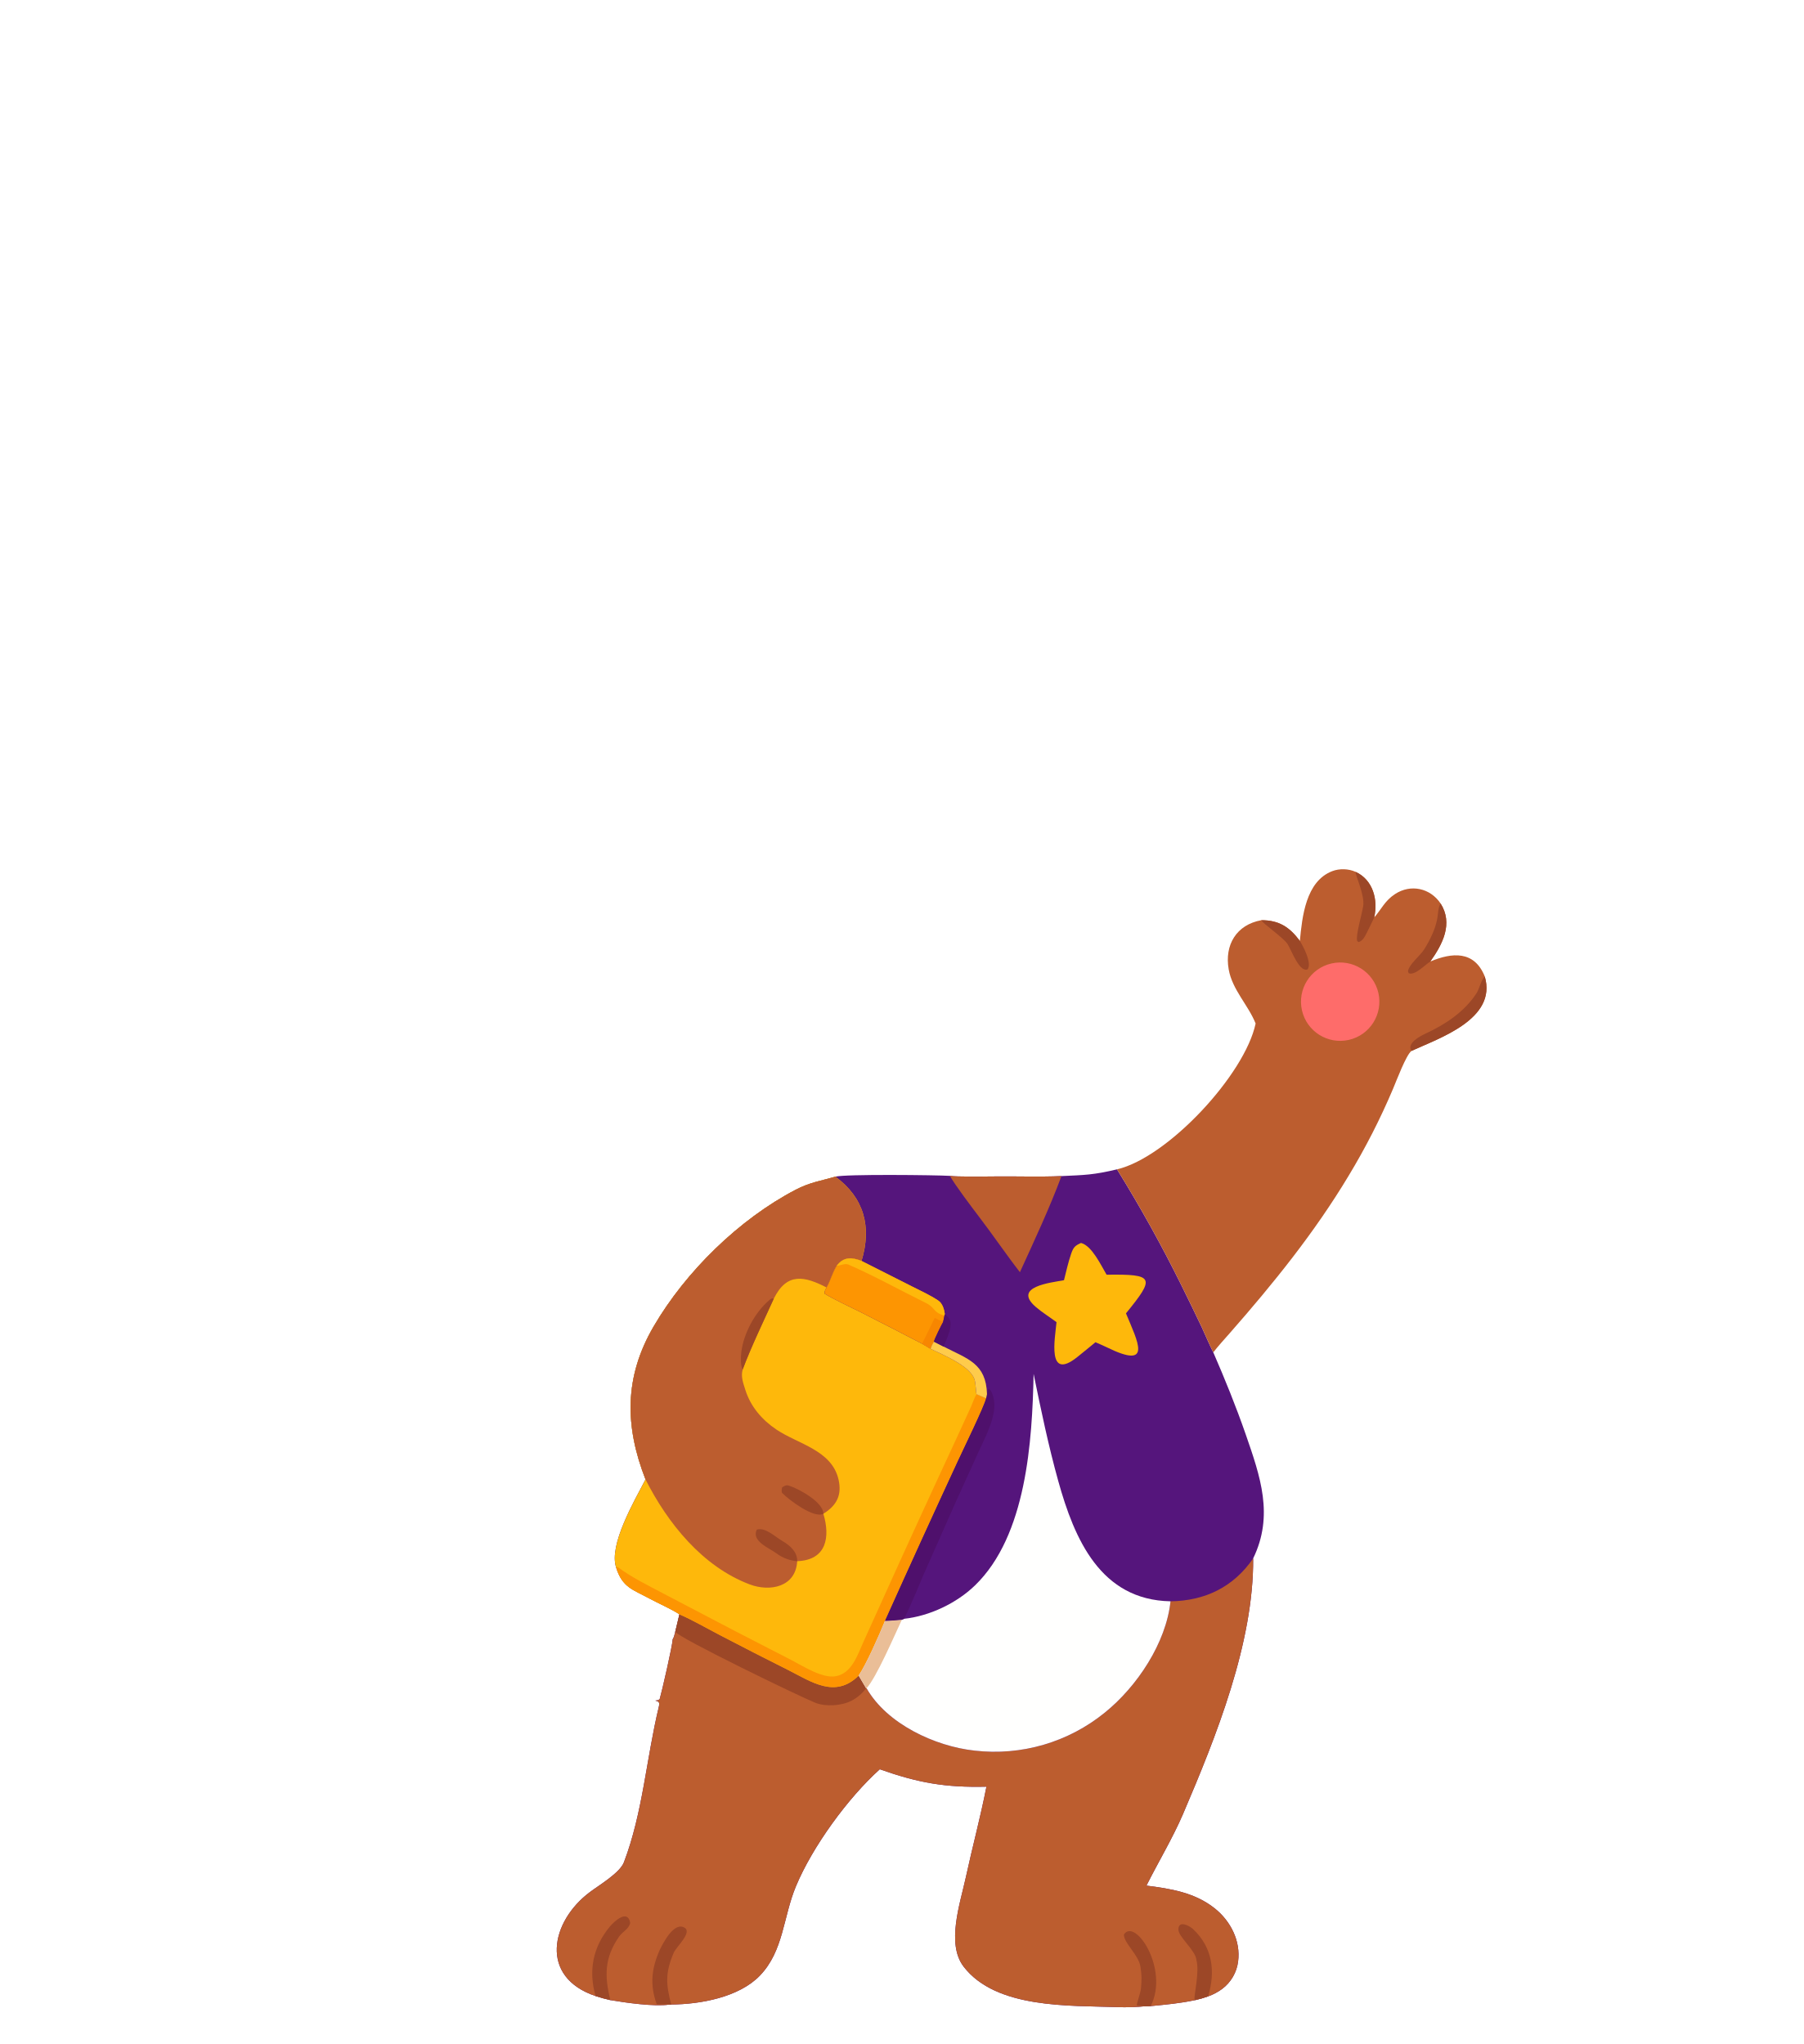
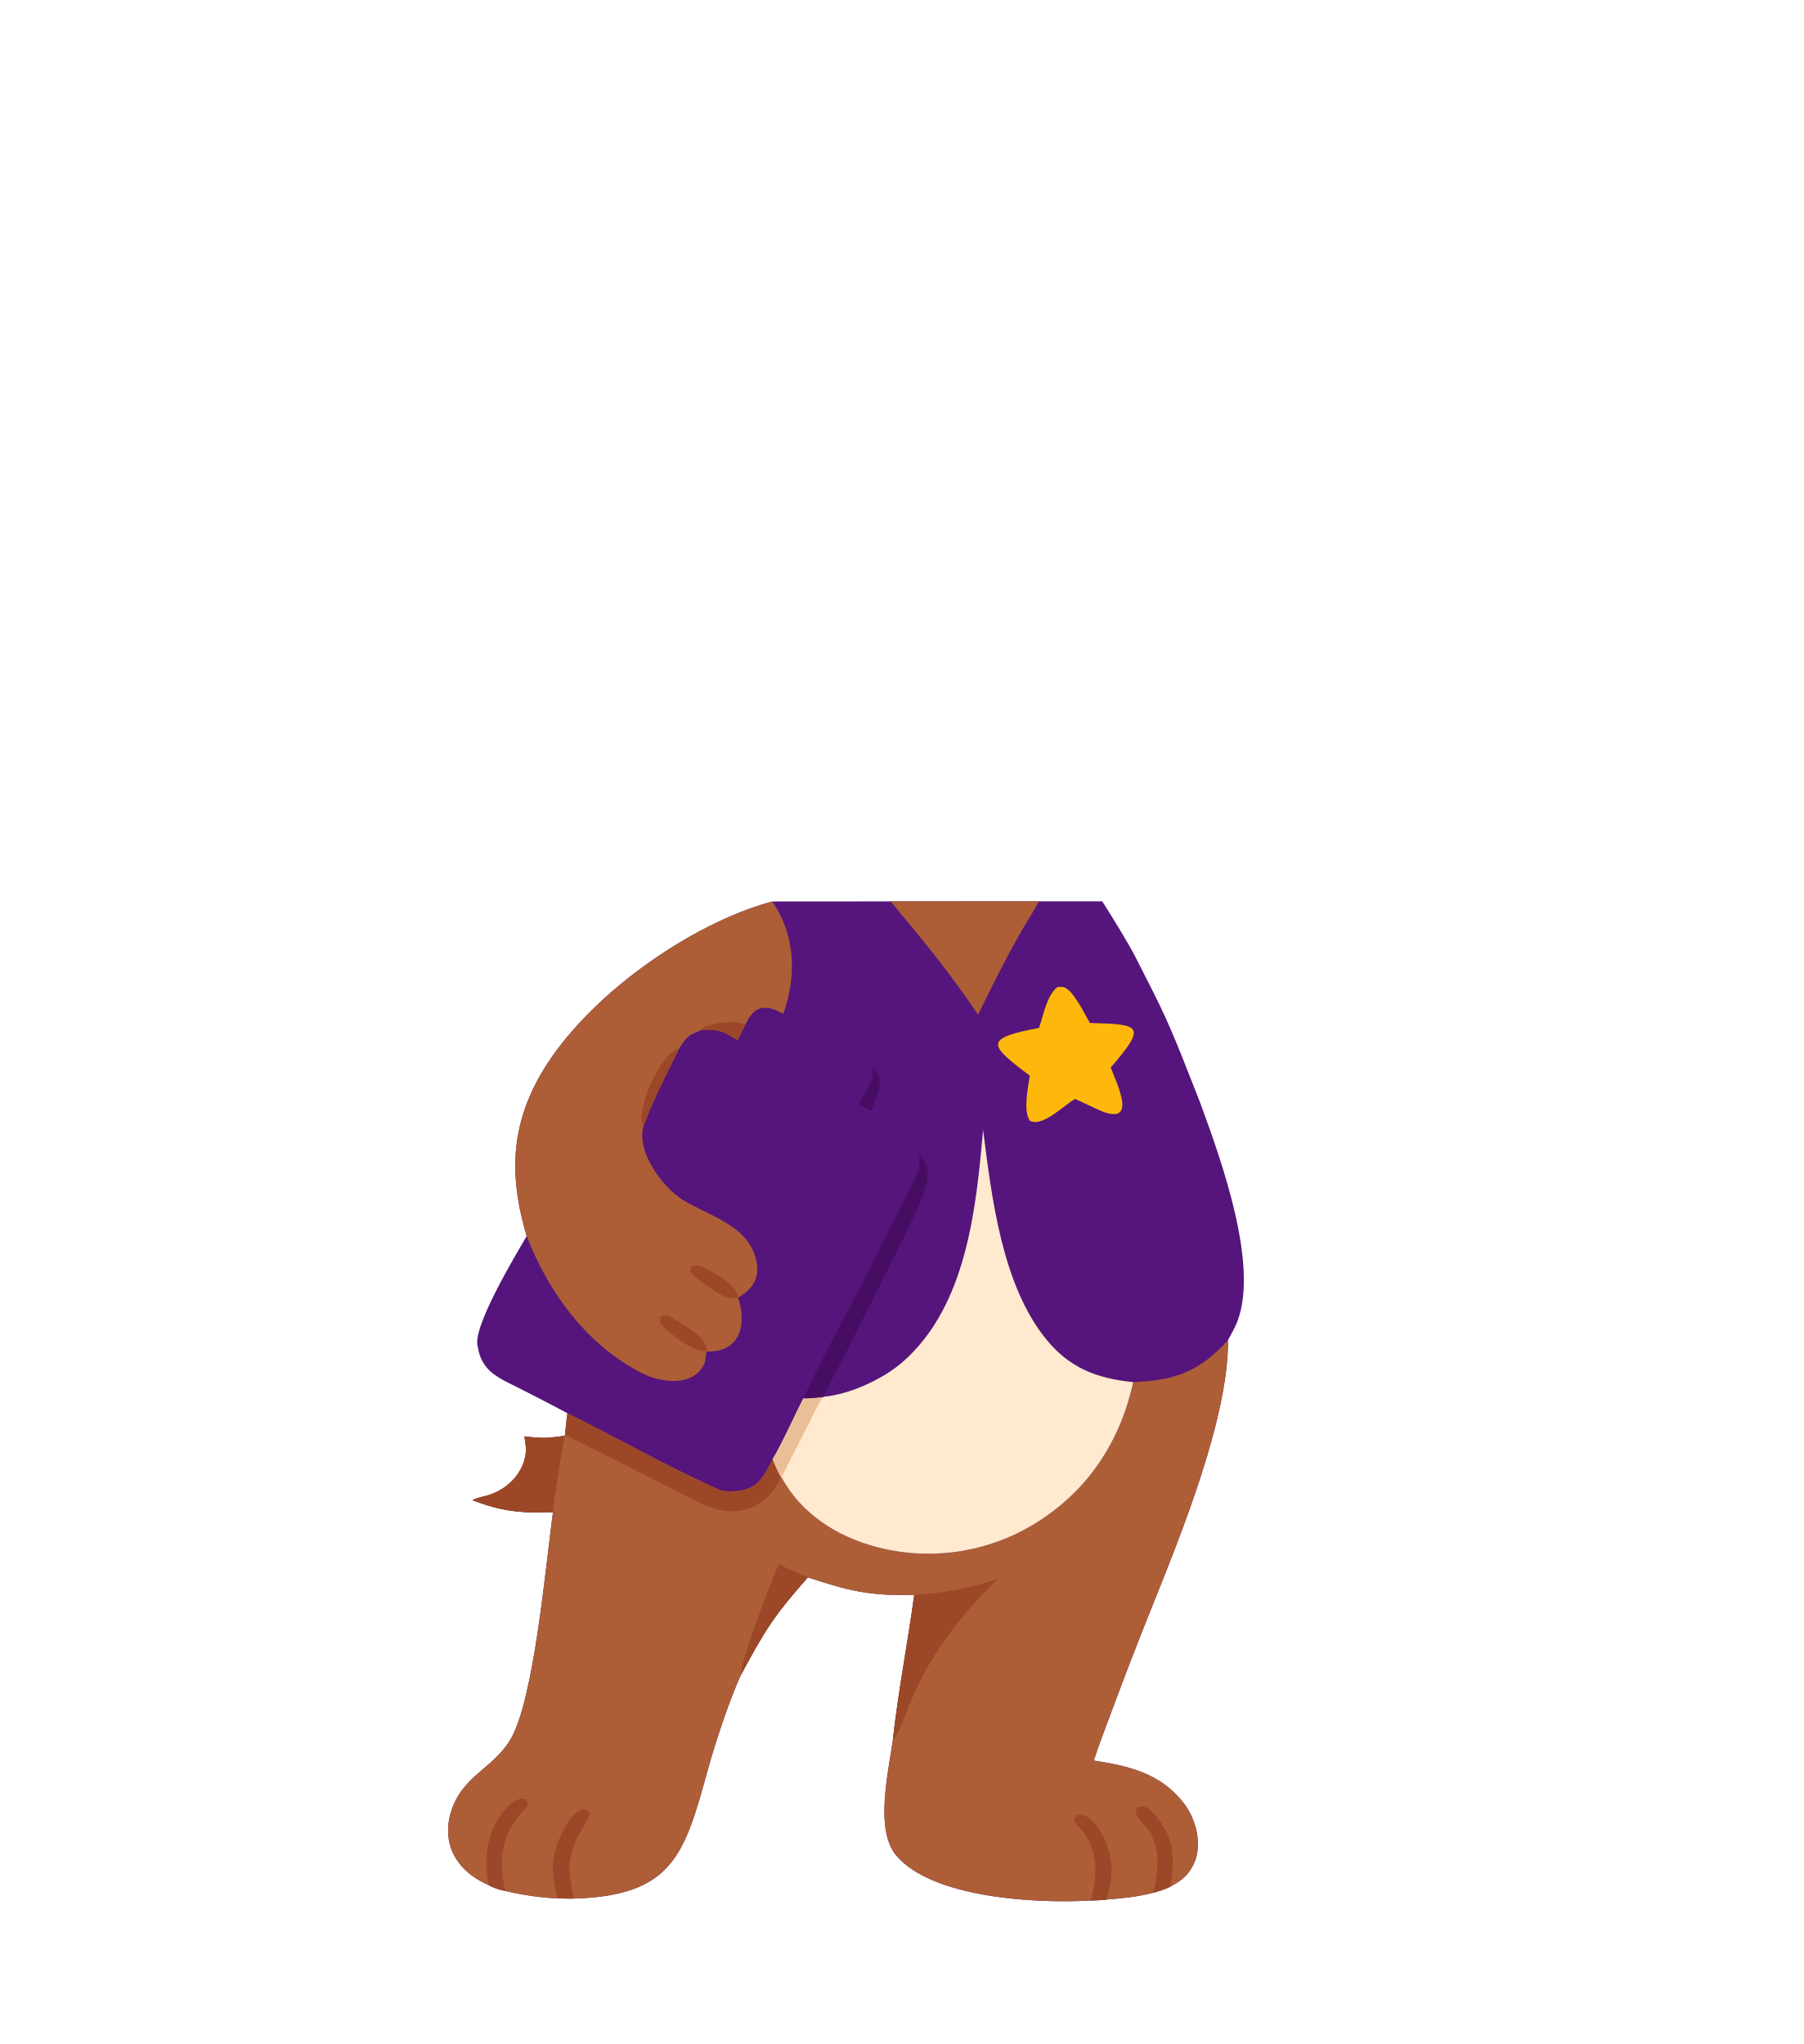
<svg xmlns="http://www.w3.org/2000/svg" width="1178" height="1335" viewBox="0 0 1178 1335" fill="none">
-   <path d="M693.142 768.135C708.46 767.426 713.954 767.401 729.4 763.736C744.617 788.296 758.65 813.568 771.452 839.466C775.938 848.535 780.361 857.642 784.708 866.78C787.075 871.85 789.795 878.457 792.274 883.275C799.861 900.728 807.158 918.711 813.396 936.689C823.012 964.389 831.932 989.792 818.311 1017.84C818.707 1073.04 794.073 1134.38 772.501 1184.8C765.83 1200.38 756.262 1216.31 748.627 1231.55C764.582 1233.59 780.334 1236.09 793.355 1246.53C803.609 1254.76 810.248 1267.77 808.481 1281.1C807.592 1288.25 803.823 1294.73 798.051 1299.04C795.534 1300.94 791.921 1302.89 788.928 1303.88C785.779 1304.96 783.82 1305.57 780.586 1306.31C770.086 1308.52 762.002 1309.2 751.39 1310.25L747.695 1310.33C743.064 1310.97 734.969 1311.12 729.807 1310.92C698.405 1309.8 650.473 1312.08 629.258 1284.49C617.776 1269.55 626.997 1243.09 630.611 1226.41C634.904 1206.61 640.24 1186.85 644.139 1166.94C617.081 1167.56 599.749 1164.46 574.487 1155.57C553.701 1174.3 530.578 1205.98 519.701 1232.1C511.358 1252.13 511.726 1274.21 496.218 1290.32C482.579 1304.49 457.381 1309.07 438.318 1309.21L437.028 1309.26C427.428 1310.75 408.165 1307.98 398.572 1306.33C395.051 1305.56 392.357 1304.75 388.904 1303.68C352.016 1291.29 359.482 1254.98 385.214 1235.76C391.484 1231.07 404.776 1223.21 407.412 1216.31C419.701 1184.16 422.096 1148.35 430.154 1114.96C430.916 1111.81 430.309 1111.32 427.878 1110.7C429.292 1110.53 429.712 1110.65 430.772 1109.73C431.969 1105.88 439.333 1073.86 439.225 1070.73C440.177 1069.28 440.467 1067.48 440.943 1065.73L443.658 1054.37C438.394 1050.85 430.078 1047.29 424.354 1044.18C413.204 1038.13 406.447 1036.93 402.338 1023.8C397.377 1009.07 414.224 980.327 421.51 966.247C407.956 931.539 407.501 899.454 426.845 866.315C447.774 830.461 482.649 796.339 519.564 777.056C528.761 772.252 536.01 771.26 545.508 768.523C551.489 766.763 611.652 767.453 620.292 767.995C624.813 768.67 642.117 768.459 647.605 768.379C662.312 768.161 678.579 768.794 693.142 768.135Z" fill="#55157C" />
-   <path d="M764.347 1045.86C786.914 1045.57 805.531 1036.48 818.311 1017.84C818.707 1073.04 794.073 1134.39 772.501 1184.8C765.83 1200.38 756.262 1216.31 748.627 1231.55C764.582 1233.59 780.334 1236.09 793.355 1246.53C803.609 1254.76 810.248 1267.77 808.481 1281.1C807.592 1288.25 803.823 1294.73 798.051 1299.04C795.534 1300.94 791.921 1302.89 788.928 1303.88C785.779 1304.96 783.82 1305.57 780.586 1306.31C770.086 1308.52 762.002 1309.2 751.39 1310.25L747.695 1310.33C743.064 1310.97 734.969 1311.12 729.807 1310.92C698.405 1309.8 650.473 1312.08 629.258 1284.49C617.776 1269.55 626.997 1243.09 630.611 1226.42C634.904 1206.61 640.24 1186.85 644.139 1166.94C617.081 1167.56 599.749 1164.46 574.487 1155.58C553.701 1174.3 530.578 1205.98 519.701 1232.1C511.358 1252.13 511.726 1274.21 496.218 1290.32C482.579 1304.49 457.381 1309.07 438.318 1309.22L437.028 1309.26C427.428 1310.75 408.165 1307.98 398.572 1306.33C395.051 1305.56 392.357 1304.76 388.904 1303.68C352.016 1291.29 359.482 1254.98 385.214 1235.76C391.484 1231.07 404.776 1223.21 407.412 1216.31C419.701 1184.16 422.096 1148.35 430.154 1114.96C430.916 1111.81 430.309 1111.32 427.878 1110.7C429.292 1110.53 429.712 1110.65 430.772 1109.73C431.969 1105.88 439.333 1073.86 439.225 1070.74C440.177 1069.28 440.467 1067.49 440.943 1065.73L443.658 1054.37L444.097 1054.56C451.033 1057.5 463.121 1064.28 470.118 1067.94C484.849 1075.63 499.644 1083.19 514.501 1090.63C530.019 1098.46 545.34 1109.52 560.707 1094.37L565.582 1102.63L565.871 1102.64C579.099 1125.97 610.629 1140.58 636.351 1143.37C666.914 1146.91 697.613 1137.95 721.471 1118.52C742.566 1101.49 761.455 1073.03 764.347 1045.86Z" fill="#BC5D2F" />
-   <path d="M443.658 1054.37L444.097 1054.56C451.033 1057.5 463.121 1064.28 470.118 1067.94C484.849 1075.63 499.644 1083.19 514.501 1090.63C530.02 1098.46 545.34 1109.52 560.707 1094.37L565.582 1102.63C563.088 1106.02 559.857 1108.79 556.132 1110.76C549.372 1114.24 539.019 1114.78 532.352 1112.12C522.405 1108.16 442.926 1069.66 440.943 1065.73L443.658 1054.37Z" fill="#9C4727" />
-   <path d="M388.904 1303.68C384.156 1287.17 387.137 1271.71 398.176 1258.37C401.064 1254.89 409.97 1246.64 411.523 1255.92C410.568 1260.05 406.644 1261.49 404.429 1264.63C394.537 1278.64 394.691 1290.76 398.572 1306.33C395.051 1305.56 392.357 1304.75 388.904 1303.68Z" fill="#9C4727" />
-   <path d="M428.864 1309.06C424.259 1296.54 425.395 1285.68 430.837 1273.48C433.164 1268.77 440.218 1254.89 447.071 1259.08C452.123 1262.16 441.588 1271.55 439.952 1275.37C434.353 1288.43 434.798 1295.92 438.318 1309.21L437.028 1309.26C434.19 1309.12 431.713 1309.02 428.864 1309.06Z" fill="#9C4727" />
-   <path d="M747.695 1310.33L742.379 1309.96C742.025 1308.6 744.809 1301.95 745.072 1298.51C745.527 1292.45 745.607 1290.49 744.713 1284.54C743.54 1276.69 733.817 1269.13 733.898 1263.52C741.11 1252.2 763.704 1286.02 751.39 1310.25L747.695 1310.33Z" fill="#9C4727" />
-   <path d="M780.586 1306.31L780.072 1305.96C779.413 1303.96 783.397 1287.98 781.282 1280.31C780.795 1273.78 769.39 1265.12 769.481 1260.08C769.594 1253.91 776.79 1257.83 779.028 1259.93C791.915 1272.03 793.741 1287.63 788.928 1303.88C785.78 1304.96 783.82 1305.57 780.586 1306.31Z" fill="#9C4727" />
-   <path d="M421.51 966.247C407.956 931.539 407.501 899.454 426.845 866.315C447.774 830.461 482.649 796.339 519.564 777.056C528.761 772.252 536.01 771.26 545.508 768.522C564.255 782.295 569.337 801.277 562.568 823.555C556.238 821.108 550.835 820.717 546.336 826.794C543.535 831.162 542.216 836.816 539.727 840.885C539.047 842.309 538.201 843.508 538.496 844.959C544.118 848.487 555.873 853.937 562.439 857.235C575.7 863.948 588.918 870.747 602.091 877.627L607.635 880.952C615.74 884.833 632.972 891.878 636.224 900.573C637.248 903.309 637.247 909.84 637.709 910.622L643.903 913.309C642.774 918.47 628.904 946.818 625.582 954.067C609.484 988.839 593.587 1023.7 577.892 1058.66C574.308 1067.5 565.776 1086.96 560.707 1094.37C545.34 1109.52 530.019 1098.46 514.501 1090.63C499.644 1083.19 484.849 1075.63 470.118 1067.94C463.121 1064.28 451.033 1057.49 444.097 1054.56L443.658 1054.37C438.394 1050.85 430.078 1047.29 424.354 1044.18C413.204 1038.13 406.447 1036.93 402.338 1023.8C397.377 1009.07 414.224 980.327 421.51 966.247Z" fill="#FEB80B" />
-   <path d="M421.511 966.247C407.956 931.539 407.502 899.454 426.845 866.315C447.774 830.461 482.649 796.339 519.565 777.056C528.761 772.252 536.01 771.26 545.508 768.522C564.255 782.295 569.337 801.277 562.568 823.555C556.238 821.108 550.835 820.717 546.336 826.794C543.536 831.162 542.216 836.816 539.727 840.885C525.582 833.625 513.948 830.707 505.31 848.144C498.809 862.449 490.372 879.95 484.982 894.448C483.654 898.94 485.278 903.287 486.63 907.527C490.049 918.609 497.527 927.347 507.07 933.739C521.236 943.226 543.189 947.145 547.564 966.364C549.882 976.552 546.321 983.266 537.661 988.678C542.169 1003.74 539.906 1018.95 520.564 1019.65C519.627 1036.65 502.668 1039.8 489.494 1034.8C458.699 1023.13 436.014 994.937 421.511 966.247Z" fill="#BC5D2F" />
-   <path d="M484.982 894.449C483.432 892.072 483.71 886.081 484.076 883.099C485.568 870.957 492.876 857.337 502.136 849.328C503.658 848.016 503.841 847.931 505.31 848.145C498.809 862.45 490.372 879.951 484.982 894.449Z" fill="#9C4727" />
-   <path d="M494.158 999.059C499.657 997.26 506.098 1003.7 510.944 1006.52C515.936 1009.43 520.692 1013.55 520.564 1019.65C515.991 1019.36 510.964 1017.5 507.336 1014.77C502.265 1010.96 490.553 1006.69 494.158 999.059Z" fill="#9C4727" />
-   <path d="M510.715 971.408C512.432 970.439 513.26 969.684 515.435 970.396C521.785 972.473 537.605 981.066 537.661 988.679C531.568 992.009 515.245 979.695 510.789 975.139C510.127 974.459 510.538 972.323 510.715 971.408Z" fill="#9C4727" />
-   <path d="M637.709 910.621L643.903 913.309C642.774 918.47 628.904 946.817 625.582 954.066C609.484 988.839 593.587 1023.7 577.892 1058.66C574.308 1067.49 565.776 1086.96 560.707 1094.37C545.34 1109.52 530.019 1098.46 514.501 1090.63C499.644 1083.19 484.849 1075.63 470.118 1067.94C463.121 1064.28 451.033 1057.49 444.097 1054.56L443.658 1054.37C438.394 1050.85 430.078 1047.28 424.354 1044.18C413.204 1038.12 406.447 1036.93 402.338 1023.8L403.414 1023.5C412.504 1030.28 422.609 1035.18 432.614 1040.49L480.254 1065.43L516.398 1084.05C524.433 1088.18 536.826 1096.36 545.763 1094.79C556.283 1092.95 560.054 1080.7 563.913 1072.16L575.879 1045.75C591.422 1011.28 607.171 976.894 623.127 942.604L634.136 918.593C635.116 916.419 636.462 912.291 637.709 910.621Z" fill="#FD9502" />
-   <path d="M590.339 1057.3C607.002 1055.49 624.616 1047.14 636.637 1035.51C670.361 1002.89 674.023 941.144 674.944 897.34C679.725 920.752 684.64 944.313 691.043 967.339C701.596 1005.26 718.633 1045 764.347 1045.86C761.456 1073.03 742.566 1101.49 721.471 1118.52C697.613 1137.95 666.914 1146.91 636.351 1143.37C610.629 1140.58 579.099 1125.97 565.871 1102.64L565.582 1102.63L560.707 1094.37C565.777 1086.96 574.308 1067.5 577.892 1058.66C581.36 1058.6 585.395 1058.19 588.905 1057.9L590.339 1057.3Z" fill="#FFFFFE" />
-   <path d="M577.892 1058.66C581.36 1058.6 585.395 1058.19 588.905 1057.9C583.956 1068.43 572.319 1095.57 565.871 1102.64L565.582 1102.63L560.707 1094.37C565.777 1086.96 574.308 1067.5 577.892 1058.66Z" fill="#EABE97" />
-   <path d="M620.292 767.995C624.813 768.67 642.117 768.459 647.605 768.378C662.313 768.161 678.579 768.794 693.142 768.135C685.298 789.193 675.356 810.411 666 830.911C657.036 819.373 648.219 806.355 639.257 794.637C635.083 789.179 623.215 773.429 620.292 767.995Z" fill="#BC5D2F" />
-   <path d="M546.336 826.793C550.835 820.717 556.238 821.108 562.568 823.554L595.111 840.001C600.909 842.929 607.244 845.826 612.648 849.407C615.47 851.281 616.513 855.088 616.977 858.294L616.735 859.215C616.467 860.538 616.197 862.058 615.86 863.343C614.712 865.361 610.247 874.238 609.823 876.251C608.726 878.178 608.35 878.863 607.635 880.951L602.091 877.627C588.918 870.747 575.7 863.948 562.439 857.234C555.873 853.937 544.118 848.487 538.496 844.958C538.201 843.508 539.047 842.308 539.727 840.884C542.216 836.815 543.535 831.162 546.336 826.793Z" fill="#FD9502" />
-   <path d="M546.336 826.793C550.835 820.717 556.238 821.108 562.568 823.554L595.111 840.001C600.909 842.929 607.244 845.826 612.648 849.407C615.47 851.281 616.513 855.088 616.977 858.294L616.735 859.215C609.114 857.256 610.921 854.103 604.667 851.035C587.766 842.742 571.196 833.4 553.942 825.91C551.829 824.995 548.758 826.536 546.336 826.793Z" fill="#FEB80B" />
-   <path d="M610.374 860.741C612.393 861.876 613.717 862.449 615.86 863.343C614.712 865.361 610.247 874.238 609.823 876.251C608.726 878.178 608.35 878.863 607.635 880.951L602.091 877.627C604.905 872.027 607.666 866.395 610.374 860.741Z" fill="#F78601" />
-   <path d="M644.506 910.557L644.987 907.549L645.755 907.019C647.343 907.939 648.255 911.028 648.715 912.736C651.673 923.743 643.279 938.777 638.759 948.74L623.504 982.334L603.459 1027.59C599.713 1036.2 594.595 1049.07 590.339 1057.3L588.905 1057.9C585.395 1058.19 581.36 1058.6 577.892 1058.66C593.587 1023.7 609.484 988.839 625.582 954.067C628.904 946.818 642.774 918.47 643.903 913.309L644.506 910.557Z" fill="#4F106C" />
-   <path d="M609.823 876.251L616.146 879.485C631.797 887.542 643.923 890.385 644.506 910.557L643.903 913.309L637.709 910.622C637.247 909.84 637.248 903.309 636.224 900.573C632.973 891.878 615.74 884.833 607.635 880.952C608.35 878.864 608.726 878.178 609.823 876.251Z" fill="#FECB4B" />
-   <path d="M616.977 858.295C619.989 860.849 621.235 862.476 620.601 866.829C620.013 870.871 617.745 875.668 616.146 879.485L609.823 876.251C610.247 874.238 614.712 865.362 615.86 863.343C616.197 862.059 616.467 860.538 616.735 859.216L616.977 858.295Z" fill="#4F106C" />
-   <path d="M705.896 811.817C713.006 813.633 718.842 826.21 722.601 832.549C753.778 832.126 754.447 834.262 735.258 857.797C742.941 876.422 752.985 894.823 722.67 879.934C720.373 878.81 717.696 877.707 715.346 876.647C711.373 879.897 707.427 883.168 703.417 886.364C683.483 902.27 688.907 874.211 689.903 863.541C685.684 860.415 680.255 856.983 676.346 853.6C660.959 840.285 686.278 837.764 694.775 836.141C696.167 830.6 697.629 824.133 699.481 818.79C700.948 814.555 702.073 813.533 705.896 811.817Z" fill="#FEB80B" />
-   <path d="M848.803 614.545C850.302 598.782 852.658 575.676 869.882 569C874.631 567.16 880.542 567.32 885.206 569.434C896.615 574.643 899.978 587.8 897.349 599.223C902.093 593.765 904.293 588.297 910.927 583.95C921.244 577.193 933.971 580.043 940.707 590.093C949.048 603.238 942.029 616.691 933.987 627.988C948.068 622.084 962.728 620.662 969.56 637.798C977.714 665.624 939.689 678.077 921.662 686.4C918.16 689.083 911.858 705.926 909.61 711.223C901.332 730.776 891.663 749.711 880.676 767.882C858.355 805.082 831.439 838.374 802.88 870.892C799.406 874.854 795.46 879.137 792.274 883.275C789.795 878.457 787.075 871.85 784.709 866.78C780.361 857.642 775.939 848.535 771.452 839.466C758.65 813.568 744.617 788.296 729.4 763.736C762.687 755.917 812.925 701.763 819.912 668.489C815.125 656.449 804.68 646.473 802.329 633.131C799.502 617.133 807.383 603.962 823.66 601.011C835.161 601.009 842.057 605.456 848.803 614.545Z" fill="#BC5D2F" />
-   <path d="M921.662 686.4C918.31 681.408 927.45 676.653 930.887 675.066C943.817 669.095 956.159 660.925 964.088 648.824C966.101 645.752 967.086 640.025 969.56 637.799C977.714 665.624 939.689 678.078 921.662 686.4Z" fill="#9C4727" />
-   <path d="M940.706 590.093C949.048 603.238 942.029 616.69 933.987 627.988C930.485 630.168 923.894 637.381 919.863 635.627L919.392 634.328C920.296 629.543 927.235 624.412 929.987 620.047C932.027 616.811 933.5 614.105 935.085 610.596C936.514 607.504 937.606 604.263 938.34 600.935C939.186 597.193 938.913 592.752 940.706 590.093Z" fill="#9C4727" />
-   <path d="M885.205 569.434C896.615 574.643 899.977 587.799 897.349 599.223C895.775 602.63 894.141 606.005 892.434 609.346C891.084 611.937 889.917 614.458 887.16 615.334L886.228 614.587C885.13 611.12 889.291 597.295 890.163 591.804C891.32 584.573 884.868 571.504 885.205 569.434Z" fill="#9C4727" />
-   <path d="M823.66 601.012C835.16 601.009 842.056 605.456 848.803 614.545C851.158 618.341 856.775 629.003 853.894 633.079C848.497 635.414 843.395 620.674 840.782 616.626C838.03 612.364 824.184 602.909 823.66 601.012Z" fill="#9C4727" />
-   <path d="M869.352 629.295C883.144 626.097 896.915 634.708 900.079 648.51C903.238 662.312 894.591 676.059 880.783 679.186C867.023 682.302 853.332 673.694 850.184 659.941C847.031 646.189 855.603 632.481 869.352 629.295Z" fill="#FE6C6A" />
+   <path d="M678.325 588.671L719.766 588.692C727.1 600.379 735.282 613.286 741.664 625.498C746.964 635.968 752.284 646.142 757.382 656.725C767.493 677.728 775.166 698.822 783.758 720.34C797.259 757.222 823.609 829.291 806.803 865.945C805.818 868.083 803.126 873.004 801.874 875.273C802.318 925.094 771.821 1000.66 753.255 1046.9C743.594 1070.88 734.271 1095.01 725.288 1119.25C721.624 1129.22 717.426 1139.83 714.232 1149.88C737.055 1153.41 758.079 1158.14 773.177 1177.97C779.723 1186.56 783.517 1198.87 781.835 1209.69C780.72 1217.16 776.672 1223.89 770.589 1228.36C768.718 1229.73 766.724 1230.93 764.644 1231.96C760.98 1234.01 757.095 1235.01 753.079 1236.25C741.749 1238.98 734.226 1239.71 722.544 1240.66C718.665 1241.11 716.018 1241.19 712.107 1241.25C678.246 1243.38 608.787 1240.05 585.168 1211.76C571.175 1194.99 580.043 1157.6 582.969 1137.06C586.291 1106.31 592.799 1072.63 597.014 1041.65C568.016 1042.51 554.173 1038.99 527.5 1030.24C504.841 1055.95 499.426 1064.98 483.498 1094.56C475.904 1111.58 467.319 1137.36 462.344 1155.38C447.13 1210.45 439.955 1238.27 374.494 1240.03C371.208 1240.11 367.618 1239.93 364.31 1239.84C353.781 1239.69 340.113 1237.44 329.882 1235.03C326.241 1234.26 322.346 1233.12 319.14 1231.23C311.581 1227.98 304.619 1223.23 299.612 1216.63C292.308 1207 290.949 1195.09 294.404 1183.66C301.548 1160.02 321.639 1155.28 332.997 1136.66C348.867 1110.64 356.337 1021.63 361.098 987.744C358.558 987.548 351.983 987.933 348.64 987.861C332.952 987.496 322.957 985.267 308.577 979.896C310.553 978.527 313.761 977.855 316.134 977.308C328.301 974.498 339.049 965.627 342.502 953.404C344.093 947.772 343.289 943.835 342.49 938.131C354.356 939.585 356.986 939.35 368.893 937.779C369.298 932.63 369.862 928.119 370.55 923.008C360.405 917.611 350.2 912.324 339.94 907.155C326.753 900.389 314.596 896.419 312.037 879.823C307.666 867.848 336.482 820.172 343.901 807.33C343.426 805.687 342.962 804.038 342.508 802.389C332.392 765.553 334.233 733.527 354.026 700.1C382.963 651.235 449.999 603.447 504.276 588.772L581.515 588.722L678.325 588.671Z" fill="#55157C" />
+   <path d="M801.874 875.272C802.318 925.094 771.821 1000.66 753.255 1046.9C743.594 1070.88 734.271 1095.01 725.288 1119.25C721.624 1129.22 717.426 1139.83 714.232 1149.88C737.055 1153.41 758.079 1158.14 773.177 1177.97C779.723 1186.56 783.517 1198.87 781.835 1209.69C780.72 1217.16 776.672 1223.88 770.589 1228.36C768.718 1229.73 766.724 1230.93 764.644 1231.95C760.98 1234.01 757.095 1235.01 753.079 1236.25C741.749 1238.98 734.226 1239.71 722.544 1240.66C718.665 1241.11 716.018 1241.19 712.107 1241.25C678.246 1243.38 608.787 1240.05 585.168 1211.76C571.175 1194.99 580.043 1157.6 582.969 1137.06C586.291 1106.31 592.799 1072.63 597.014 1041.65C568.016 1042.51 554.173 1038.99 527.5 1030.24C504.841 1055.95 499.426 1064.98 483.498 1094.56C475.904 1111.58 467.319 1137.36 462.344 1155.37C447.13 1210.45 439.955 1238.27 374.494 1240.03C371.208 1240.11 367.618 1239.93 364.31 1239.84C353.781 1239.69 340.113 1237.44 329.882 1235.03C326.241 1234.26 322.346 1233.12 319.14 1231.23C311.581 1227.98 304.619 1223.23 299.612 1216.63C292.308 1207 290.949 1195.09 294.404 1183.66C301.548 1160.02 321.639 1155.28 332.997 1136.66C348.867 1110.64 356.337 1021.63 361.098 987.744C358.558 987.548 351.983 987.933 348.64 987.861C332.952 987.496 322.957 985.267 308.577 979.895C310.553 978.526 313.761 977.855 316.134 977.307C328.301 974.498 339.049 965.626 342.502 953.404C344.093 947.772 343.289 943.835 342.49 938.131C354.356 939.585 356.986 939.35 368.893 937.779C369.298 932.629 369.862 928.118 370.55 923.008C403.182 939.167 436.499 958.28 469.852 973.031C473.918 974.83 483.199 973.963 487.292 972.608C496.881 969.648 500.133 961.311 504.531 953.032C506.331 957.263 507.785 960.692 509.959 964.727L510.313 964.785C511.109 966.337 511.968 967.856 512.889 969.335C527.148 992.124 551.184 1005.7 576.947 1011.5C611.653 1019.35 648.055 1012.94 677.992 993.715C711.35 972.471 731.599 940.771 740.015 902.709C740.836 902.683 741.658 902.644 742.479 902.598C768.731 901.255 784.123 894.867 801.874 875.272Z" fill="#AD5E36" />
+   <path d="M370.55 923.008C403.182 939.167 436.499 958.28 469.852 973.031C473.918 974.83 483.199 973.963 487.292 972.608C496.881 969.648 500.133 961.311 504.531 953.032C506.331 957.263 507.785 960.692 509.959 964.727C499.684 987.339 478.413 992.32 456.996 981.518C427.57 966.682 398.324 951.566 368.733 937.049L363.59 968.944C362.905 973.259 361.159 983.656 361.098 987.744C358.558 987.548 351.983 987.933 348.64 987.861C332.952 987.496 322.957 985.267 308.577 979.895C310.553 978.526 313.76 977.855 316.134 977.307C328.301 974.498 339.049 965.626 342.502 953.404C344.093 947.772 343.289 943.835 342.489 938.131C354.356 939.585 356.986 939.35 368.892 937.779C369.298 932.629 369.862 928.118 370.55 923.008Z" fill="#9C4727" />
+   <path d="M597.014 1041.65C614.838 1040.65 635.069 1037.26 651.864 1031.03C625.123 1057.11 605.6 1082.71 592.035 1117.96C590.511 1121.93 585.766 1134.46 582.969 1137.06C586.291 1106.31 592.799 1072.63 597.014 1041.65Z" fill="#9C4727" />
+   <path d="M508.532 1021.53C513.084 1024.21 522.272 1027.96 527.499 1030.24C504.841 1055.95 499.426 1064.98 483.498 1094.56C484.912 1080.54 502.577 1035.8 508.532 1021.53Z" fill="#9C4727" />
+   <path d="M364.31 1239.84C359.139 1222.76 360.007 1210.98 368.106 1194.82C370.395 1190.25 379.638 1175.6 384.971 1184.47C384.886 1188.34 376.231 1199.86 374.414 1205.99C369.659 1222.01 372.588 1226.45 374.494 1240.03C371.208 1240.11 367.618 1239.93 364.31 1239.84Z" fill="#9C4727" />
+   <path d="M319.14 1231.23C316.068 1214.9 317.185 1200.57 326.395 1186.33C329.529 1181.49 336.827 1173.14 343.226 1175.09C346.627 1179.13 343 1181.08 340.559 1183.86C326.886 1199.49 325.719 1215.96 329.882 1235.03C326.241 1234.26 322.346 1233.12 319.14 1231.23Z" fill="#9C4727" />
+   <path d="M712.107 1241.25C716.722 1227.09 717.048 1211.11 708.462 1197.85C706.533 1194.86 702.204 1192.26 701.48 1188.97C702.074 1186.44 701.513 1187.57 703.436 1185.58C710.223 1182.96 717.941 1194.43 720.529 1199.67C727.166 1213.1 727.146 1226.57 722.544 1240.66C718.665 1241.11 716.018 1241.19 712.107 1241.25Z" fill="#9C4727" />
+   <path d="M753.079 1236.25C756.378 1222.71 758.014 1209.21 750.811 1196.49C748.359 1192.17 739.604 1186.02 742.134 1180.82C747.16 1177.96 751.117 1181.59 754.266 1185.44C767.799 1201.99 766.476 1212.64 764.644 1231.96C760.98 1234.01 757.095 1235.01 753.079 1236.25Z" fill="#9C4727" />
+   <path d="M504.276 588.771C519.476 610.749 520.275 637.354 511.514 662.161C502.979 657.677 495.436 655.219 489.087 664.788C488.255 666.248 487.452 667.637 486.678 669.136C485.459 671.691 482.952 677.278 481.541 679.396C471.922 673.262 469.217 672.063 457.742 672.891C449.608 676.046 448.29 677.278 443.617 684.644C434.457 703.43 427.471 715.985 420.139 735.795C415.513 752.137 432.597 775.486 445.964 783.719C463.038 794.227 487.738 800.094 493.49 821.801C496.343 833.052 492.995 840.366 483.574 846.571L481.975 847.621C487.849 865.051 483.388 883.336 461.504 882.717C460.633 884.985 460.885 888.707 459.859 890.858C452.567 906.17 431.47 902.963 419.801 897.129C383.617 879.034 358.162 844.309 343.901 807.329C343.426 805.687 342.962 804.038 342.508 802.388C332.392 765.552 334.233 733.526 354.026 700.099C382.963 651.234 449.999 603.447 504.276 588.771Z" fill="#AD5E36" />
+   <path d="M431.404 859.797C433.729 858.989 435.134 858.506 437.389 859.875C444.456 864.171 462.246 872.958 461.504 882.716C451.543 882.482 440.307 872.919 433.028 866.505C430.86 864.595 430.729 862.456 431.404 859.797Z" fill="#9C4727" />
+   <path d="M451.103 827.348C455.851 825.731 457.4 826.878 462.072 829.14C467.758 831.885 479.083 838.886 481.33 845.026C481.634 845.867 481.851 846.741 481.975 847.621C474.129 849.211 469.549 844.531 462.893 840.535C459.527 838.508 453.218 834.121 451.201 831.057C450.964 829.343 450.843 829.101 451.103 827.348Z" fill="#9C4727" />
+   <path d="M420.138 735.795C414.462 724.563 431.826 687.479 443.616 684.644C434.457 703.43 427.47 715.985 420.138 735.795Z" fill="#9C4727" />
+   <path d="M457.742 672.891L458.073 671.946C463.868 667.846 480.42 666.131 486.678 669.136C485.459 671.692 482.952 677.278 481.541 679.396C471.923 673.262 469.217 672.063 457.742 672.891Z" fill="#9C4727" />
+   <path d="M537.993 912.207C554.923 910.773 576.798 900.624 589.475 889.516C631.357 852.836 637.374 789.059 641.953 738.012C647.603 781.999 654.145 838.802 683.005 874.543C698.332 893.525 716.507 900.408 740.015 902.709C731.599 940.771 711.35 972.471 677.992 993.715C648.054 1012.94 611.652 1019.35 576.947 1011.5C551.184 1005.7 527.147 992.125 512.889 969.336C511.968 967.856 511.109 966.337 510.313 964.786L509.959 964.727C507.785 960.692 506.331 957.263 504.531 953.033C510.631 943.059 518.794 924.579 524.619 913.302C528.818 913.38 533.086 912.878 537.276 912.481L537.993 912.207Z" fill="#FFE9CF" />
+   <path d="M524.619 913.302C528.818 913.38 533.086 912.878 537.276 912.48C534.247 916.972 530.064 925.928 527.413 931.15L510.313 964.785L509.959 964.727C507.785 960.692 506.331 957.263 504.531 953.032C510.631 943.059 518.794 924.579 524.619 913.302Z" fill="#EABE97" />
+   <path d="M581.515 588.722L678.324 588.671C676.858 591.619 675.078 594.719 673.337 597.527C660.28 618.613 649.639 640.527 638.656 662.748C619.68 634.461 603.084 614.629 581.515 588.722Z" fill="#AD5E36" />
+   <path d="M600.131 754.478C607.288 759.855 606.479 770.07 603.741 777.644C598.538 792.044 591.334 805.733 584.566 819.448L550.278 887.808C546.823 894.587 540.234 905.61 537.993 912.207L537.276 912.481C533.086 912.878 528.818 913.38 524.619 913.302C541.142 877.782 562.252 841.344 579.275 805.896C583.83 796.411 596.836 773.036 599.771 763.903C600.498 759.96 600.324 758.467 600.131 754.478Z" fill="#470D62" />
+   <path d="M569.693 697.459C579.643 705.151 571.493 715.835 569.272 725.841C566.271 724.107 563.819 722.92 560.704 721.434C563.172 716.676 565.533 712.048 568.268 707.426C570.013 703.274 569.893 701.794 569.693 697.459Z" fill="#470D62" />
+   <path d="M690.509 644.636C691.558 644.533 694.029 644.511 694.929 644.841C701.011 647.08 708.384 662.344 711.65 668.132C744.565 669.071 749.337 669.384 725.288 697.277C729.682 708.639 743.711 736.916 716.833 724.642C711.892 722.386 706.983 720.059 702.074 717.738C694.714 721.832 680.619 736.518 672.51 731.969C668.025 725.711 671.278 710.379 672.425 702.524C645.532 682.343 642.212 678.21 678.475 671.366C681.532 662.552 683.54 650.236 690.509 644.636Z" fill="#FEB80B" />
</svg>
